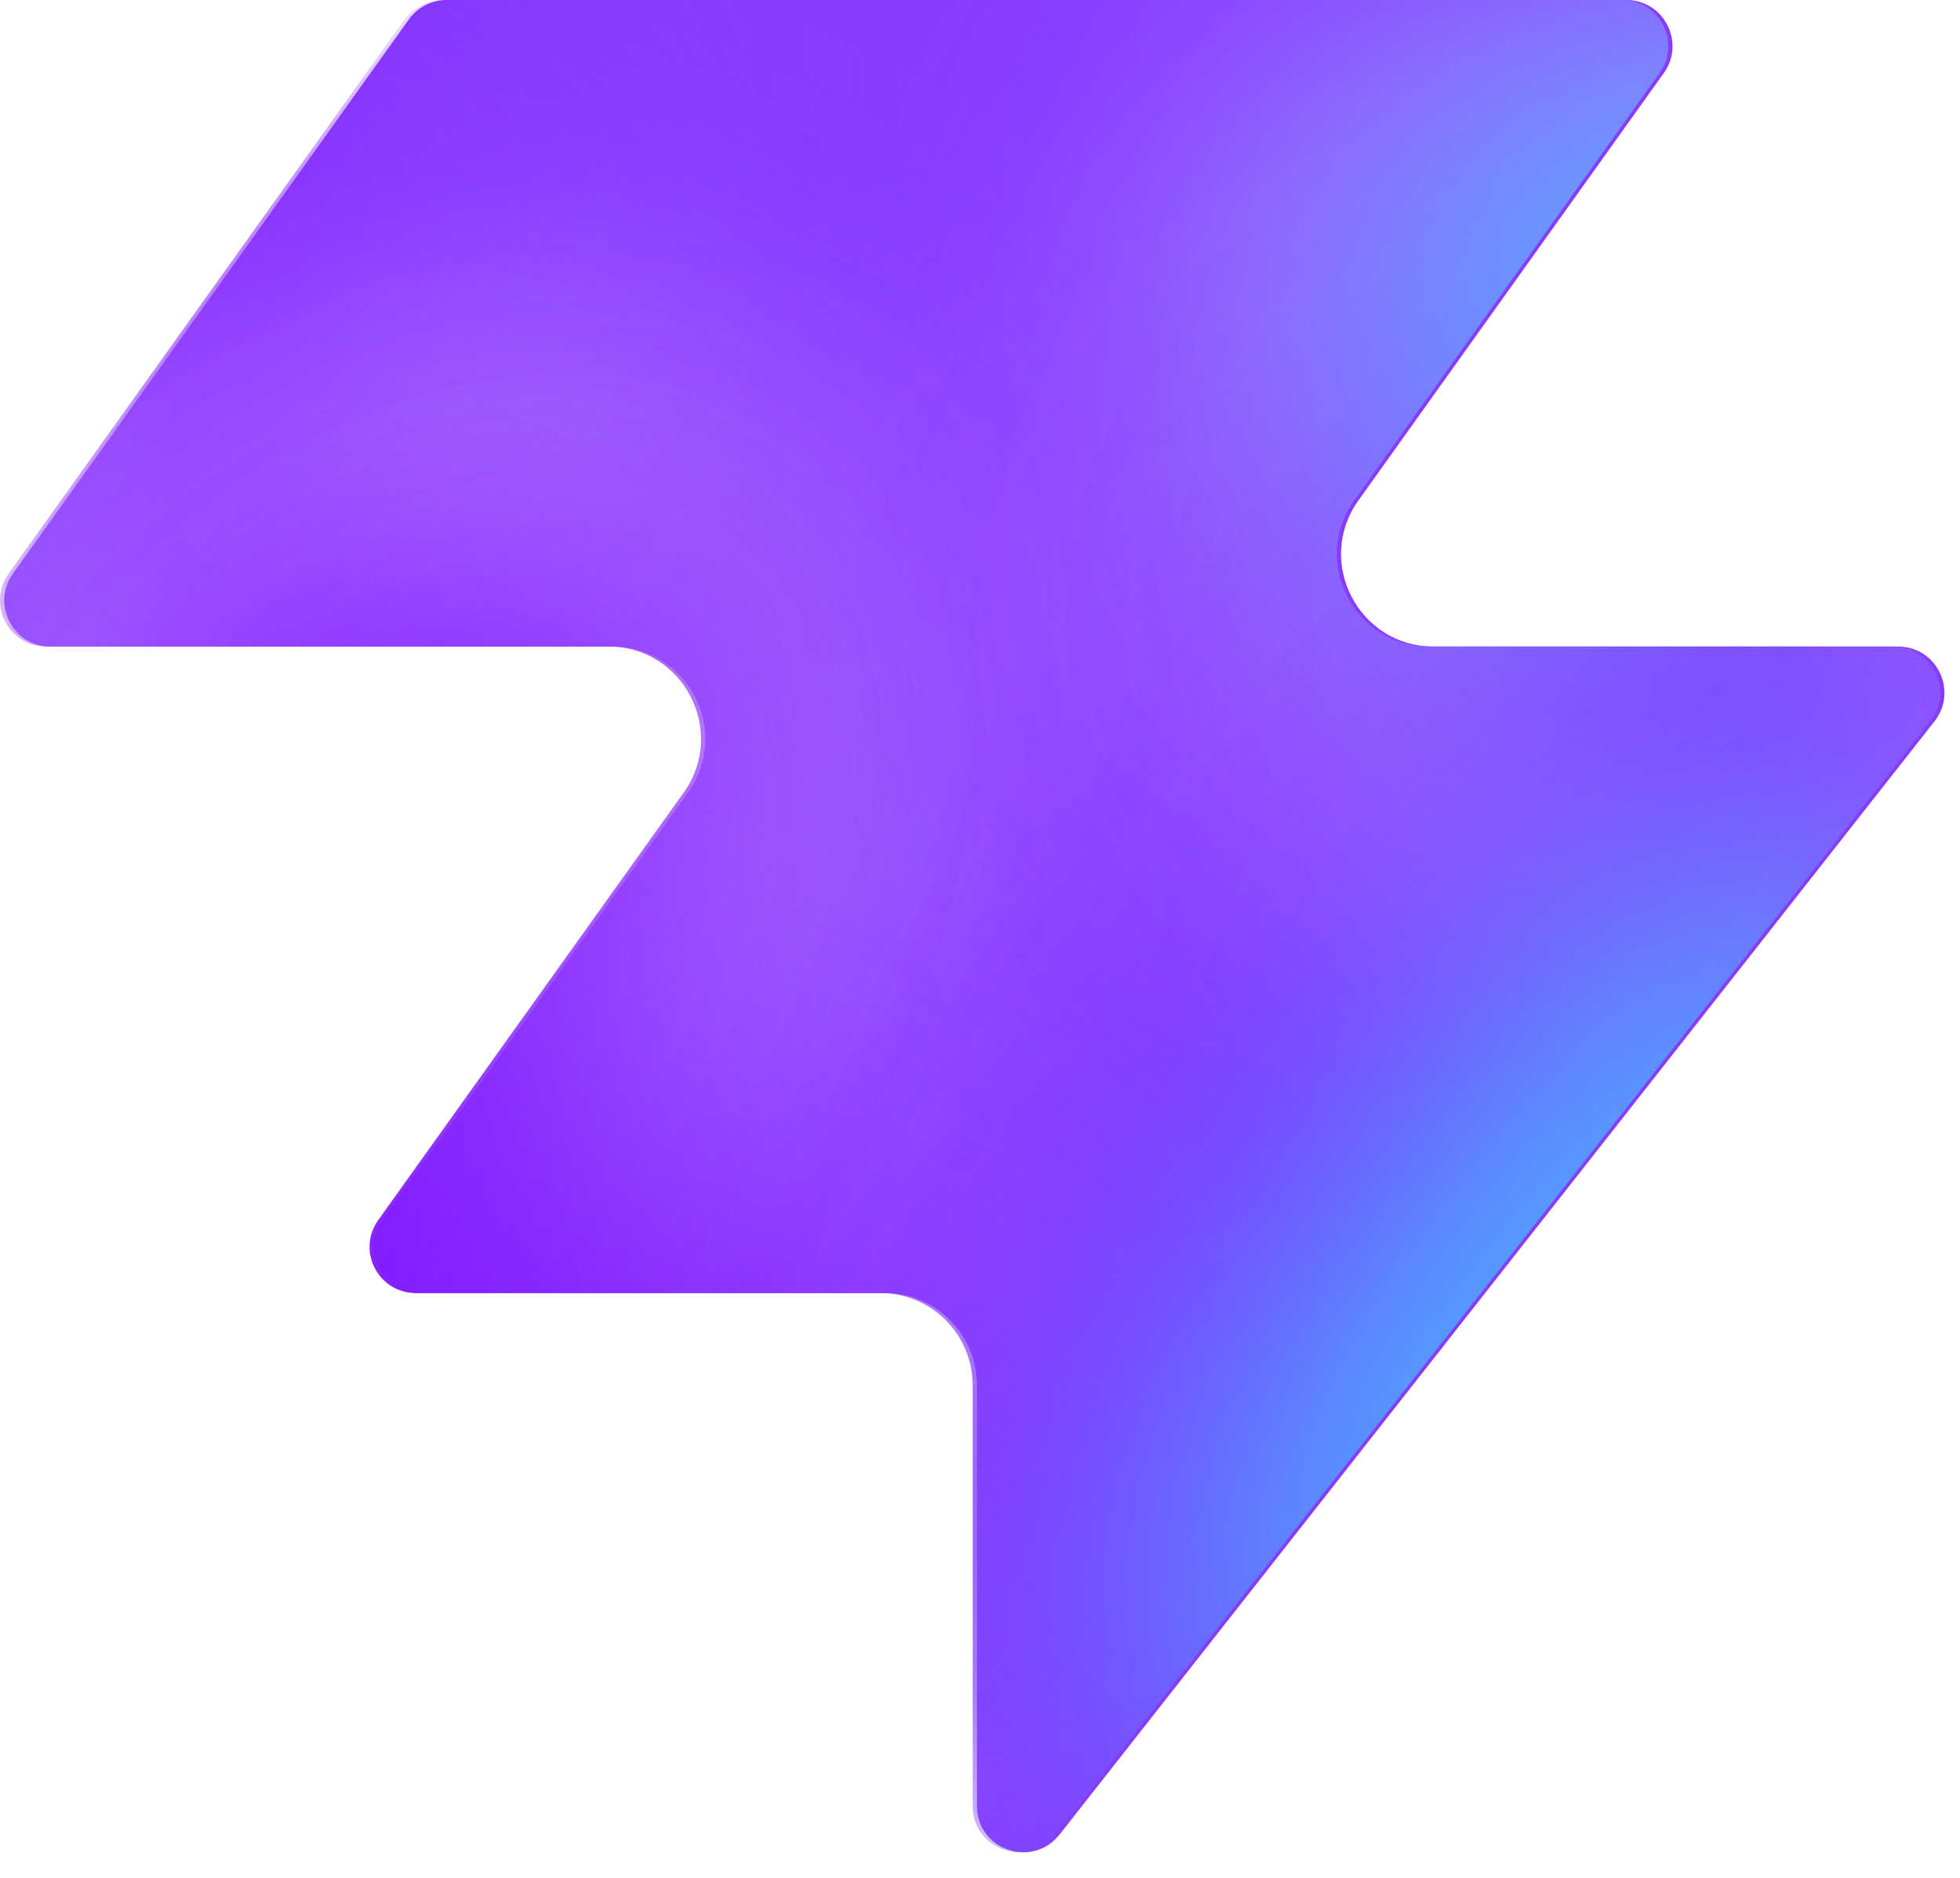
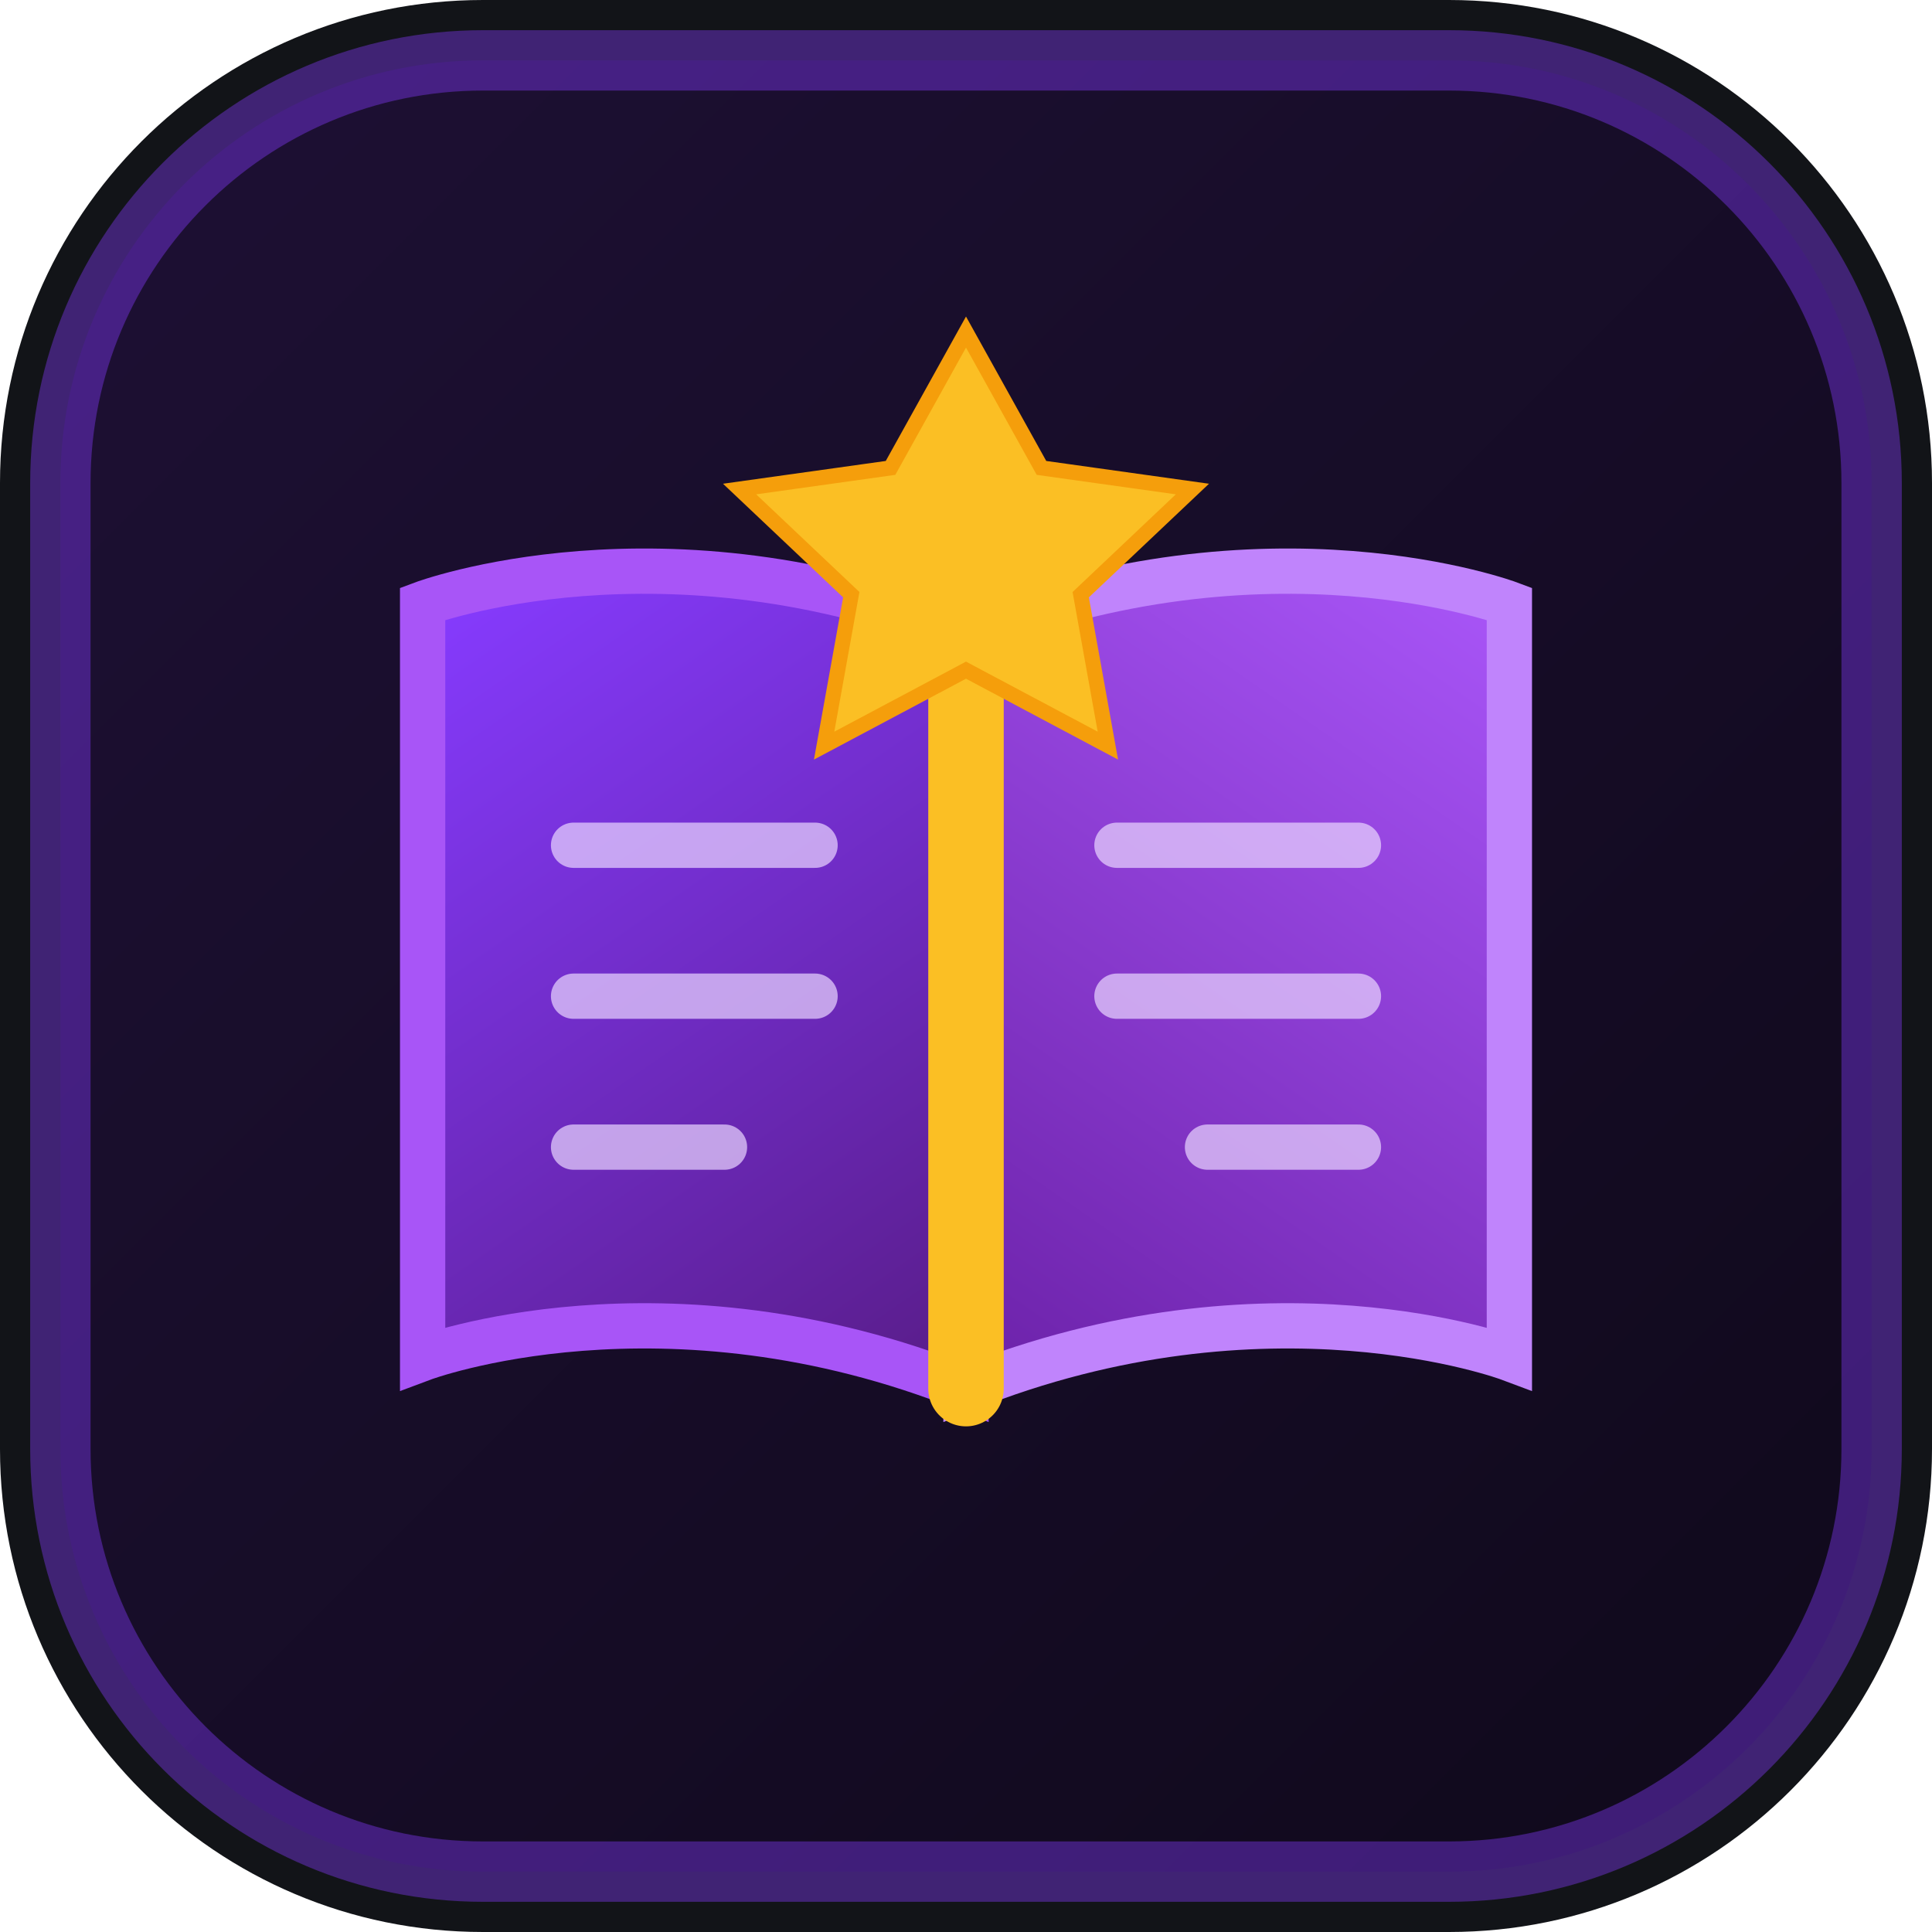
- <svg xmlns="http://www.w3.org/2000/svg" width="48" height="46" fill="none" viewBox="0 0 48 46">
-   <path fill="#863bff" d="M25.946 44.938c-.664.845-2.021.375-2.021-.698V33.937a2.26 2.26 0 0 0-2.262-2.262H10.287c-.92 0-1.456-1.04-.92-1.788l7.48-10.471c1.07-1.497 0-3.578-1.842-3.578H1.237c-.92 0-1.456-1.04-.92-1.788L10.013.474c.214-.297.556-.474.92-.474h28.894c.92 0 1.456 1.04.92 1.788l-7.48 10.471c-1.07 1.498 0 3.579 1.842 3.579h11.377c.943 0 1.473 1.088.89 1.83L25.947 44.94z" style="fill:#863bff;fill:color(display-p3 .525 .23 1);fill-opacity:1" />
-   <mask id="a" width="48" height="46" x="0" y="0" maskUnits="userSpaceOnUse" style="mask-type:alpha">
-     <path fill="#000" d="M25.842 44.938c-.664.844-2.021.375-2.021-.698V33.937a2.26 2.26 0 0 0-2.262-2.262H10.183c-.92 0-1.456-1.04-.92-1.788l7.48-10.471c1.07-1.498 0-3.579-1.842-3.579H1.133c-.92 0-1.456-1.04-.92-1.787L9.91.473c.214-.297.556-.474.92-.474h28.894c.92 0 1.456 1.04.92 1.788l-7.48 10.471c-1.07 1.498 0 3.578 1.842 3.578h11.377c.943 0 1.473 1.088.89 1.832L25.843 44.94z" style="fill:#000;fill-opacity:1" />
-   </mask>
-   <g mask="url(#a)">
-     <g filter="url(#b)">
-       <ellipse cx="5.508" cy="14.704" fill="#ede6ff" rx="5.508" ry="14.704" style="fill:#ede6ff;fill:color(display-p3 .927 .903 1);fill-opacity:1" transform="matrix(.00324 1 1 -.00324 -4.47 31.516)" />
-     </g>
-     <g filter="url(#c)">
-       <ellipse cx="10.399" cy="29.851" fill="#ede6ff" rx="10.399" ry="29.851" style="fill:#ede6ff;fill:color(display-p3 .927 .903 1);fill-opacity:1" transform="matrix(.00324 1 1 -.00324 -39.328 7.883)" />
-     </g>
-     <g filter="url(#d)">
-       <ellipse cx="5.508" cy="30.487" fill="#7e14ff" rx="5.508" ry="30.487" style="fill:#7e14ff;fill:color(display-p3 .492 .077 1);fill-opacity:1" transform="rotate(89.814 -25.913 -14.639)scale(1 -1)" />
-     </g>
-     <g filter="url(#e)">
-       <ellipse cx="5.508" cy="30.599" fill="#7e14ff" rx="5.508" ry="30.599" style="fill:#7e14ff;fill:color(display-p3 .492 .077 1);fill-opacity:1" transform="rotate(89.814 -32.644 -3.334)scale(1 -1)" />
-     </g>
-     <g filter="url(#f)">
-       <ellipse cx="5.508" cy="30.599" fill="#7e14ff" rx="5.508" ry="30.599" style="fill:#7e14ff;fill:color(display-p3 .492 .077 1);fill-opacity:1" transform="matrix(.00324 1 1 -.00324 -34.34 30.47)" />
-     </g>
-     <g filter="url(#g)">
-       <ellipse cx="14.072" cy="22.078" fill="#ede6ff" rx="14.072" ry="22.078" style="fill:#ede6ff;fill:color(display-p3 .927 .903 1);fill-opacity:1" transform="rotate(93.35 24.506 48.493)scale(-1 1)" />
-     </g>
-     <g filter="url(#h)">
-       <ellipse cx="3.47" cy="21.501" fill="#7e14ff" rx="3.47" ry="21.501" style="fill:#7e14ff;fill:color(display-p3 .492 .077 1);fill-opacity:1" transform="rotate(89.009 28.708 47.59)scale(-1 1)" />
-     </g>
-     <g filter="url(#i)">
-       <ellipse cx="3.47" cy="21.501" fill="#7e14ff" rx="3.47" ry="21.501" style="fill:#7e14ff;fill:color(display-p3 .492 .077 1);fill-opacity:1" transform="rotate(89.009 28.708 47.59)scale(-1 1)" />
-     </g>
-     <g filter="url(#j)">
-       <ellipse cx=".387" cy="8.972" fill="#7e14ff" rx="4.407" ry="29.108" style="fill:#7e14ff;fill:color(display-p3 .492 .077 1);fill-opacity:1" transform="rotate(39.51 .387 8.972)" />
-     </g>
-     <g filter="url(#k)">
-       <ellipse cx="47.523" cy="-6.092" fill="#7e14ff" rx="4.407" ry="29.108" style="fill:#7e14ff;fill:color(display-p3 .492 .077 1);fill-opacity:1" transform="rotate(37.892 47.523 -6.092)" />
-     </g>
-     <g filter="url(#l)">
-       <ellipse cx="41.412" cy="6.333" fill="#47bfff" rx="5.971" ry="9.665" style="fill:#47bfff;fill:color(display-p3 .28 .748 1);fill-opacity:1" transform="rotate(37.892 41.412 6.333)" />
-     </g>
-     <g filter="url(#m)">
-       <ellipse cx="-1.879" cy="38.332" fill="#7e14ff" rx="4.407" ry="29.108" style="fill:#7e14ff;fill:color(display-p3 .492 .077 1);fill-opacity:1" transform="rotate(37.892 -1.88 38.332)" />
-     </g>
-     <g filter="url(#n)">
-       <ellipse cx="-1.879" cy="38.332" fill="#7e14ff" rx="4.407" ry="29.108" style="fill:#7e14ff;fill:color(display-p3 .492 .077 1);fill-opacity:1" transform="rotate(37.892 -1.88 38.332)" />
-     </g>
-     <g filter="url(#o)">
-       <ellipse cx="35.651" cy="29.907" fill="#7e14ff" rx="4.407" ry="29.108" style="fill:#7e14ff;fill:color(display-p3 .492 .077 1);fill-opacity:1" transform="rotate(37.892 35.651 29.907)" />
-     </g>
-     <g filter="url(#p)">
-       <ellipse cx="38.418" cy="32.4" fill="#47bfff" rx="5.971" ry="15.297" style="fill:#47bfff;fill:color(display-p3 .28 .748 1);fill-opacity:1" transform="rotate(37.892 38.418 32.4)" />
-     </g>
-   </g>
+ <svg xmlns="http://www.w3.org/2000/svg" viewBox="0 0 64 64" fill="none">
+   <rect width="64" height="64" rx="16" fill="#121418" />
+   <rect width="60" height="60" x="2" y="2" rx="14" fill="url(#bg_grad)" stroke="#863bff" stroke-opacity="0.4" stroke-width="2" />
+   <path d="M14 20C14 20 22 17 32 21V46C22 42 14 45 14 45V20Z" fill="url(#page_left)" stroke="#a855f7" stroke-width="1.5" />
+   <path d="M50 20C50 20 42 17 32 21V46C42 42 50 45 50 45V20Z" fill="url(#page_right)" stroke="#c084fc" stroke-width="1.5" />
+   <path d="M32 21V46" stroke="#fbbf24" stroke-width="2.5" stroke-linecap="round" />
+   <path d="M32 11L34.5 15.5L39.5 16.2L35.8 19.7L36.7 24.7L32 22.2L27.3 24.7L28.2 19.7L24.5 16.2L29.5 15.5L32 11Z" fill="#fbbf24" stroke="#f59e0b" stroke-width="0.5" />
+   <path d="M19 28H27M19 33H27M19 38H24" stroke="#e9d5ff" stroke-width="1.5" stroke-linecap="round" opacity="0.7" />
+   <path d="M37 28H45M37 33H45M40 38H45" stroke="#e9d5ff" stroke-width="1.5" stroke-linecap="round" opacity="0.7" />
  <defs>
-     <filter id="b" width="60.045" height="41.654" x="-19.77" y="16.149" color-interpolation-filters="sRGB" filterUnits="userSpaceOnUse">
-       <feFlood flood-opacity="0" result="BackgroundImageFix" />
-       <feBlend in="SourceGraphic" in2="BackgroundImageFix" result="shape" />
-       <feGaussianBlur result="effect1_foregroundBlur_2002_17158" stdDeviation="7.659" />
-     </filter>
-     <filter id="c" width="90.34" height="51.437" x="-54.613" y="-7.533" color-interpolation-filters="sRGB" filterUnits="userSpaceOnUse">
-       <feFlood flood-opacity="0" result="BackgroundImageFix" />
-       <feBlend in="SourceGraphic" in2="BackgroundImageFix" result="shape" />
-       <feGaussianBlur result="effect1_foregroundBlur_2002_17158" stdDeviation="7.659" />
-     </filter>
-     <filter id="d" width="79.355" height="29.4" x="-49.64" y="2.03" color-interpolation-filters="sRGB" filterUnits="userSpaceOnUse">
-       <feFlood flood-opacity="0" result="BackgroundImageFix" />
-       <feBlend in="SourceGraphic" in2="BackgroundImageFix" result="shape" />
-       <feGaussianBlur result="effect1_foregroundBlur_2002_17158" stdDeviation="4.596" />
-     </filter>
-     <filter id="e" width="79.579" height="29.4" x="-45.045" y="20.029" color-interpolation-filters="sRGB" filterUnits="userSpaceOnUse">
-       <feFlood flood-opacity="0" result="BackgroundImageFix" />
-       <feBlend in="SourceGraphic" in2="BackgroundImageFix" result="shape" />
-       <feGaussianBlur result="effect1_foregroundBlur_2002_17158" stdDeviation="4.596" />
-     </filter>
-     <filter id="f" width="79.579" height="29.4" x="-43.513" y="21.178" color-interpolation-filters="sRGB" filterUnits="userSpaceOnUse">
-       <feFlood flood-opacity="0" result="BackgroundImageFix" />
-       <feBlend in="SourceGraphic" in2="BackgroundImageFix" result="shape" />
-       <feGaussianBlur result="effect1_foregroundBlur_2002_17158" stdDeviation="4.596" />
-     </filter>
-     <filter id="g" width="74.749" height="58.852" x="15.756" y="-17.901" color-interpolation-filters="sRGB" filterUnits="userSpaceOnUse">
-       <feFlood flood-opacity="0" result="BackgroundImageFix" />
-       <feBlend in="SourceGraphic" in2="BackgroundImageFix" result="shape" />
-       <feGaussianBlur result="effect1_foregroundBlur_2002_17158" stdDeviation="7.659" />
-     </filter>
-     <filter id="h" width="61.377" height="25.362" x="23.548" y="2.284" color-interpolation-filters="sRGB" filterUnits="userSpaceOnUse">
-       <feFlood flood-opacity="0" result="BackgroundImageFix" />
-       <feBlend in="SourceGraphic" in2="BackgroundImageFix" result="shape" />
-       <feGaussianBlur result="effect1_foregroundBlur_2002_17158" stdDeviation="4.596" />
-     </filter>
-     <filter id="i" width="61.377" height="25.362" x="23.548" y="2.284" color-interpolation-filters="sRGB" filterUnits="userSpaceOnUse">
-       <feFlood flood-opacity="0" result="BackgroundImageFix" />
-       <feBlend in="SourceGraphic" in2="BackgroundImageFix" result="shape" />
-       <feGaussianBlur result="effect1_foregroundBlur_2002_17158" stdDeviation="4.596" />
-     </filter>
-     <filter id="j" width="56.045" height="63.649" x="-27.636" y="-22.853" color-interpolation-filters="sRGB" filterUnits="userSpaceOnUse">
-       <feFlood flood-opacity="0" result="BackgroundImageFix" />
-       <feBlend in="SourceGraphic" in2="BackgroundImageFix" result="shape" />
-       <feGaussianBlur result="effect1_foregroundBlur_2002_17158" stdDeviation="4.596" />
-     </filter>
-     <filter id="k" width="54.814" height="64.646" x="20.116" y="-38.415" color-interpolation-filters="sRGB" filterUnits="userSpaceOnUse">
-       <feFlood flood-opacity="0" result="BackgroundImageFix" />
-       <feBlend in="SourceGraphic" in2="BackgroundImageFix" result="shape" />
-       <feGaussianBlur result="effect1_foregroundBlur_2002_17158" stdDeviation="4.596" />
-     </filter>
-     <filter id="l" width="33.541" height="35.313" x="24.641" y="-11.323" color-interpolation-filters="sRGB" filterUnits="userSpaceOnUse">
-       <feFlood flood-opacity="0" result="BackgroundImageFix" />
-       <feBlend in="SourceGraphic" in2="BackgroundImageFix" result="shape" />
-       <feGaussianBlur result="effect1_foregroundBlur_2002_17158" stdDeviation="4.596" />
-     </filter>
-     <filter id="m" width="54.814" height="64.646" x="-29.286" y="6.009" color-interpolation-filters="sRGB" filterUnits="userSpaceOnUse">
-       <feFlood flood-opacity="0" result="BackgroundImageFix" />
-       <feBlend in="SourceGraphic" in2="BackgroundImageFix" result="shape" />
-       <feGaussianBlur result="effect1_foregroundBlur_2002_17158" stdDeviation="4.596" />
-     </filter>
-     <filter id="n" width="54.814" height="64.646" x="-29.286" y="6.009" color-interpolation-filters="sRGB" filterUnits="userSpaceOnUse">
-       <feFlood flood-opacity="0" result="BackgroundImageFix" />
-       <feBlend in="SourceGraphic" in2="BackgroundImageFix" result="shape" />
-       <feGaussianBlur result="effect1_foregroundBlur_2002_17158" stdDeviation="4.596" />
-     </filter>
-     <filter id="o" width="54.814" height="64.646" x="8.244" y="-2.416" color-interpolation-filters="sRGB" filterUnits="userSpaceOnUse">
-       <feFlood flood-opacity="0" result="BackgroundImageFix" />
-       <feBlend in="SourceGraphic" in2="BackgroundImageFix" result="shape" />
-       <feGaussianBlur result="effect1_foregroundBlur_2002_17158" stdDeviation="4.596" />
-     </filter>
-     <filter id="p" width="39.409" height="43.623" x="18.713" y="10.588" color-interpolation-filters="sRGB" filterUnits="userSpaceOnUse">
-       <feFlood flood-opacity="0" result="BackgroundImageFix" />
-       <feBlend in="SourceGraphic" in2="BackgroundImageFix" result="shape" />
-       <feGaussianBlur result="effect1_foregroundBlur_2002_17158" stdDeviation="4.596" />
-     </filter>
+     <linearGradient id="bg_grad" x1="0" y1="0" x2="64" y2="64" gradientUnits="userSpaceOnUse">
+       <stop offset="0%" stop-color="#1e1035" />
+       <stop offset="100%" stop-color="#0f091a" />
+     </linearGradient>
+     <linearGradient id="page_left" x1="14" y1="20" x2="32" y2="46" gradientUnits="userSpaceOnUse">
+       <stop offset="0%" stop-color="#863bff" />
+       <stop offset="100%" stop-color="#581c87" />
+     </linearGradient>
+     <linearGradient id="page_right" x1="50" y1="20" x2="32" y2="46" gradientUnits="userSpaceOnUse">
+       <stop offset="0%" stop-color="#a855f7" />
+       <stop offset="100%" stop-color="#6b21a8" />
+     </linearGradient>
  </defs>
</svg>
